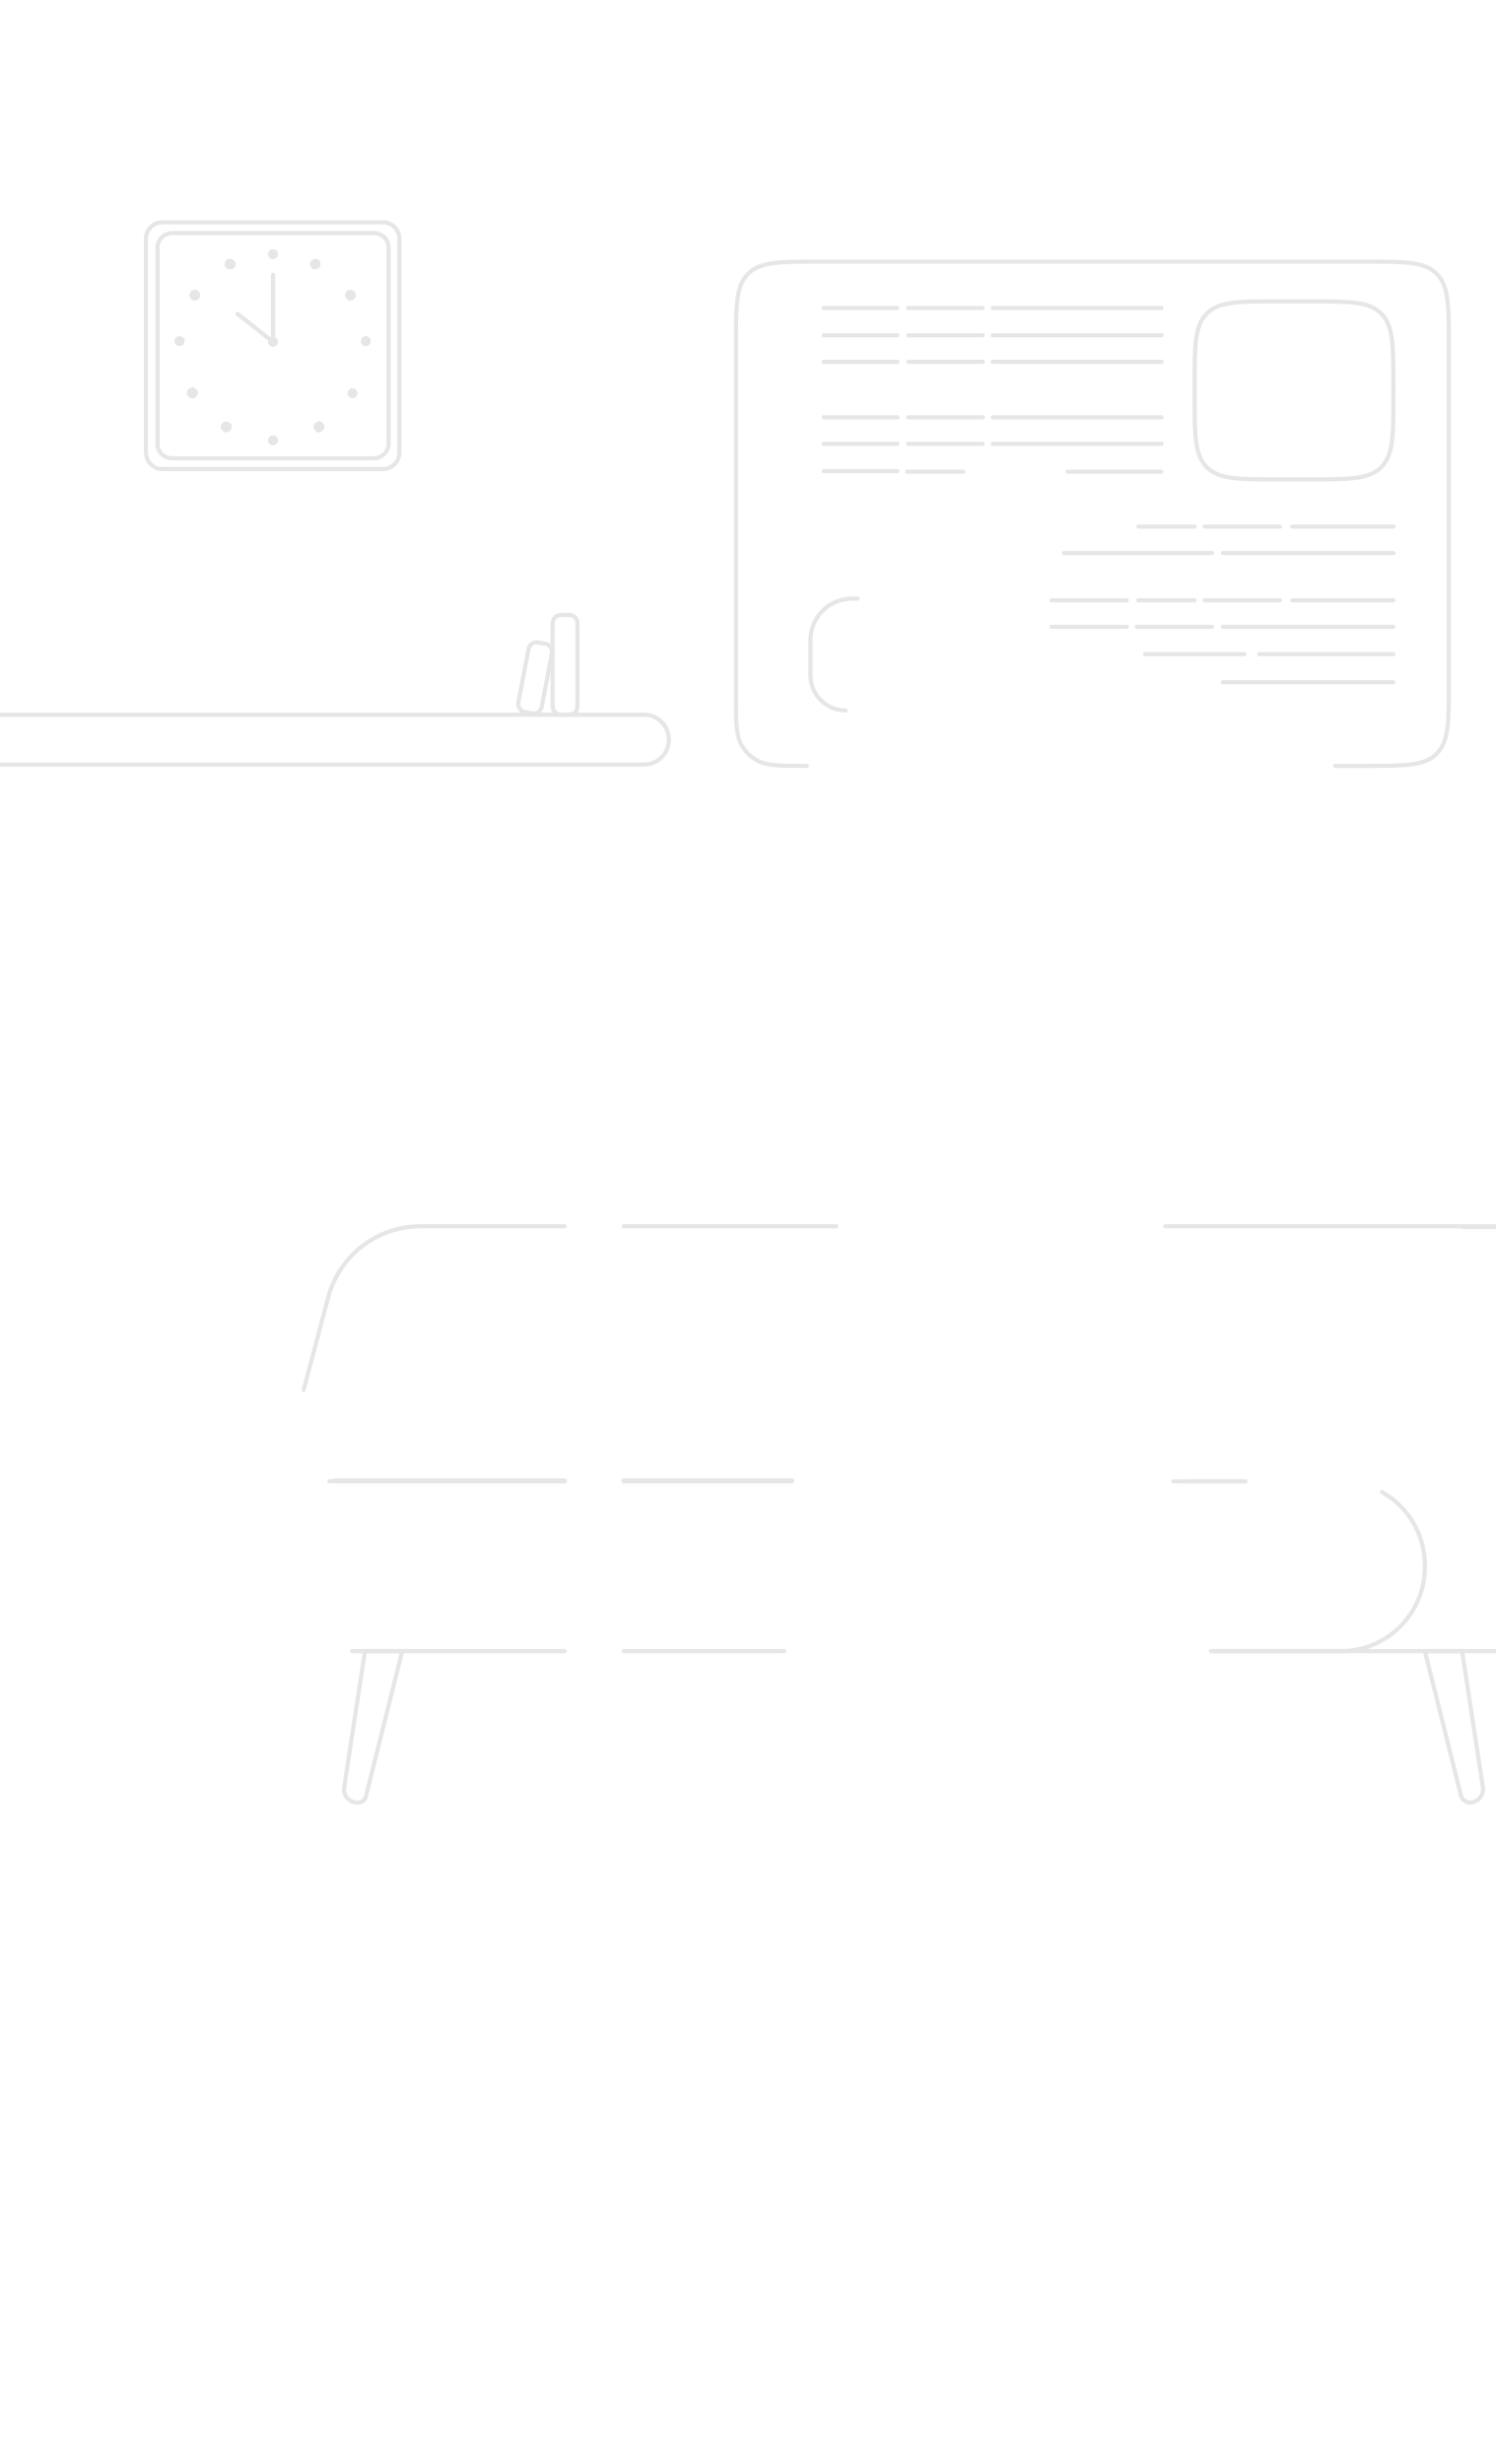
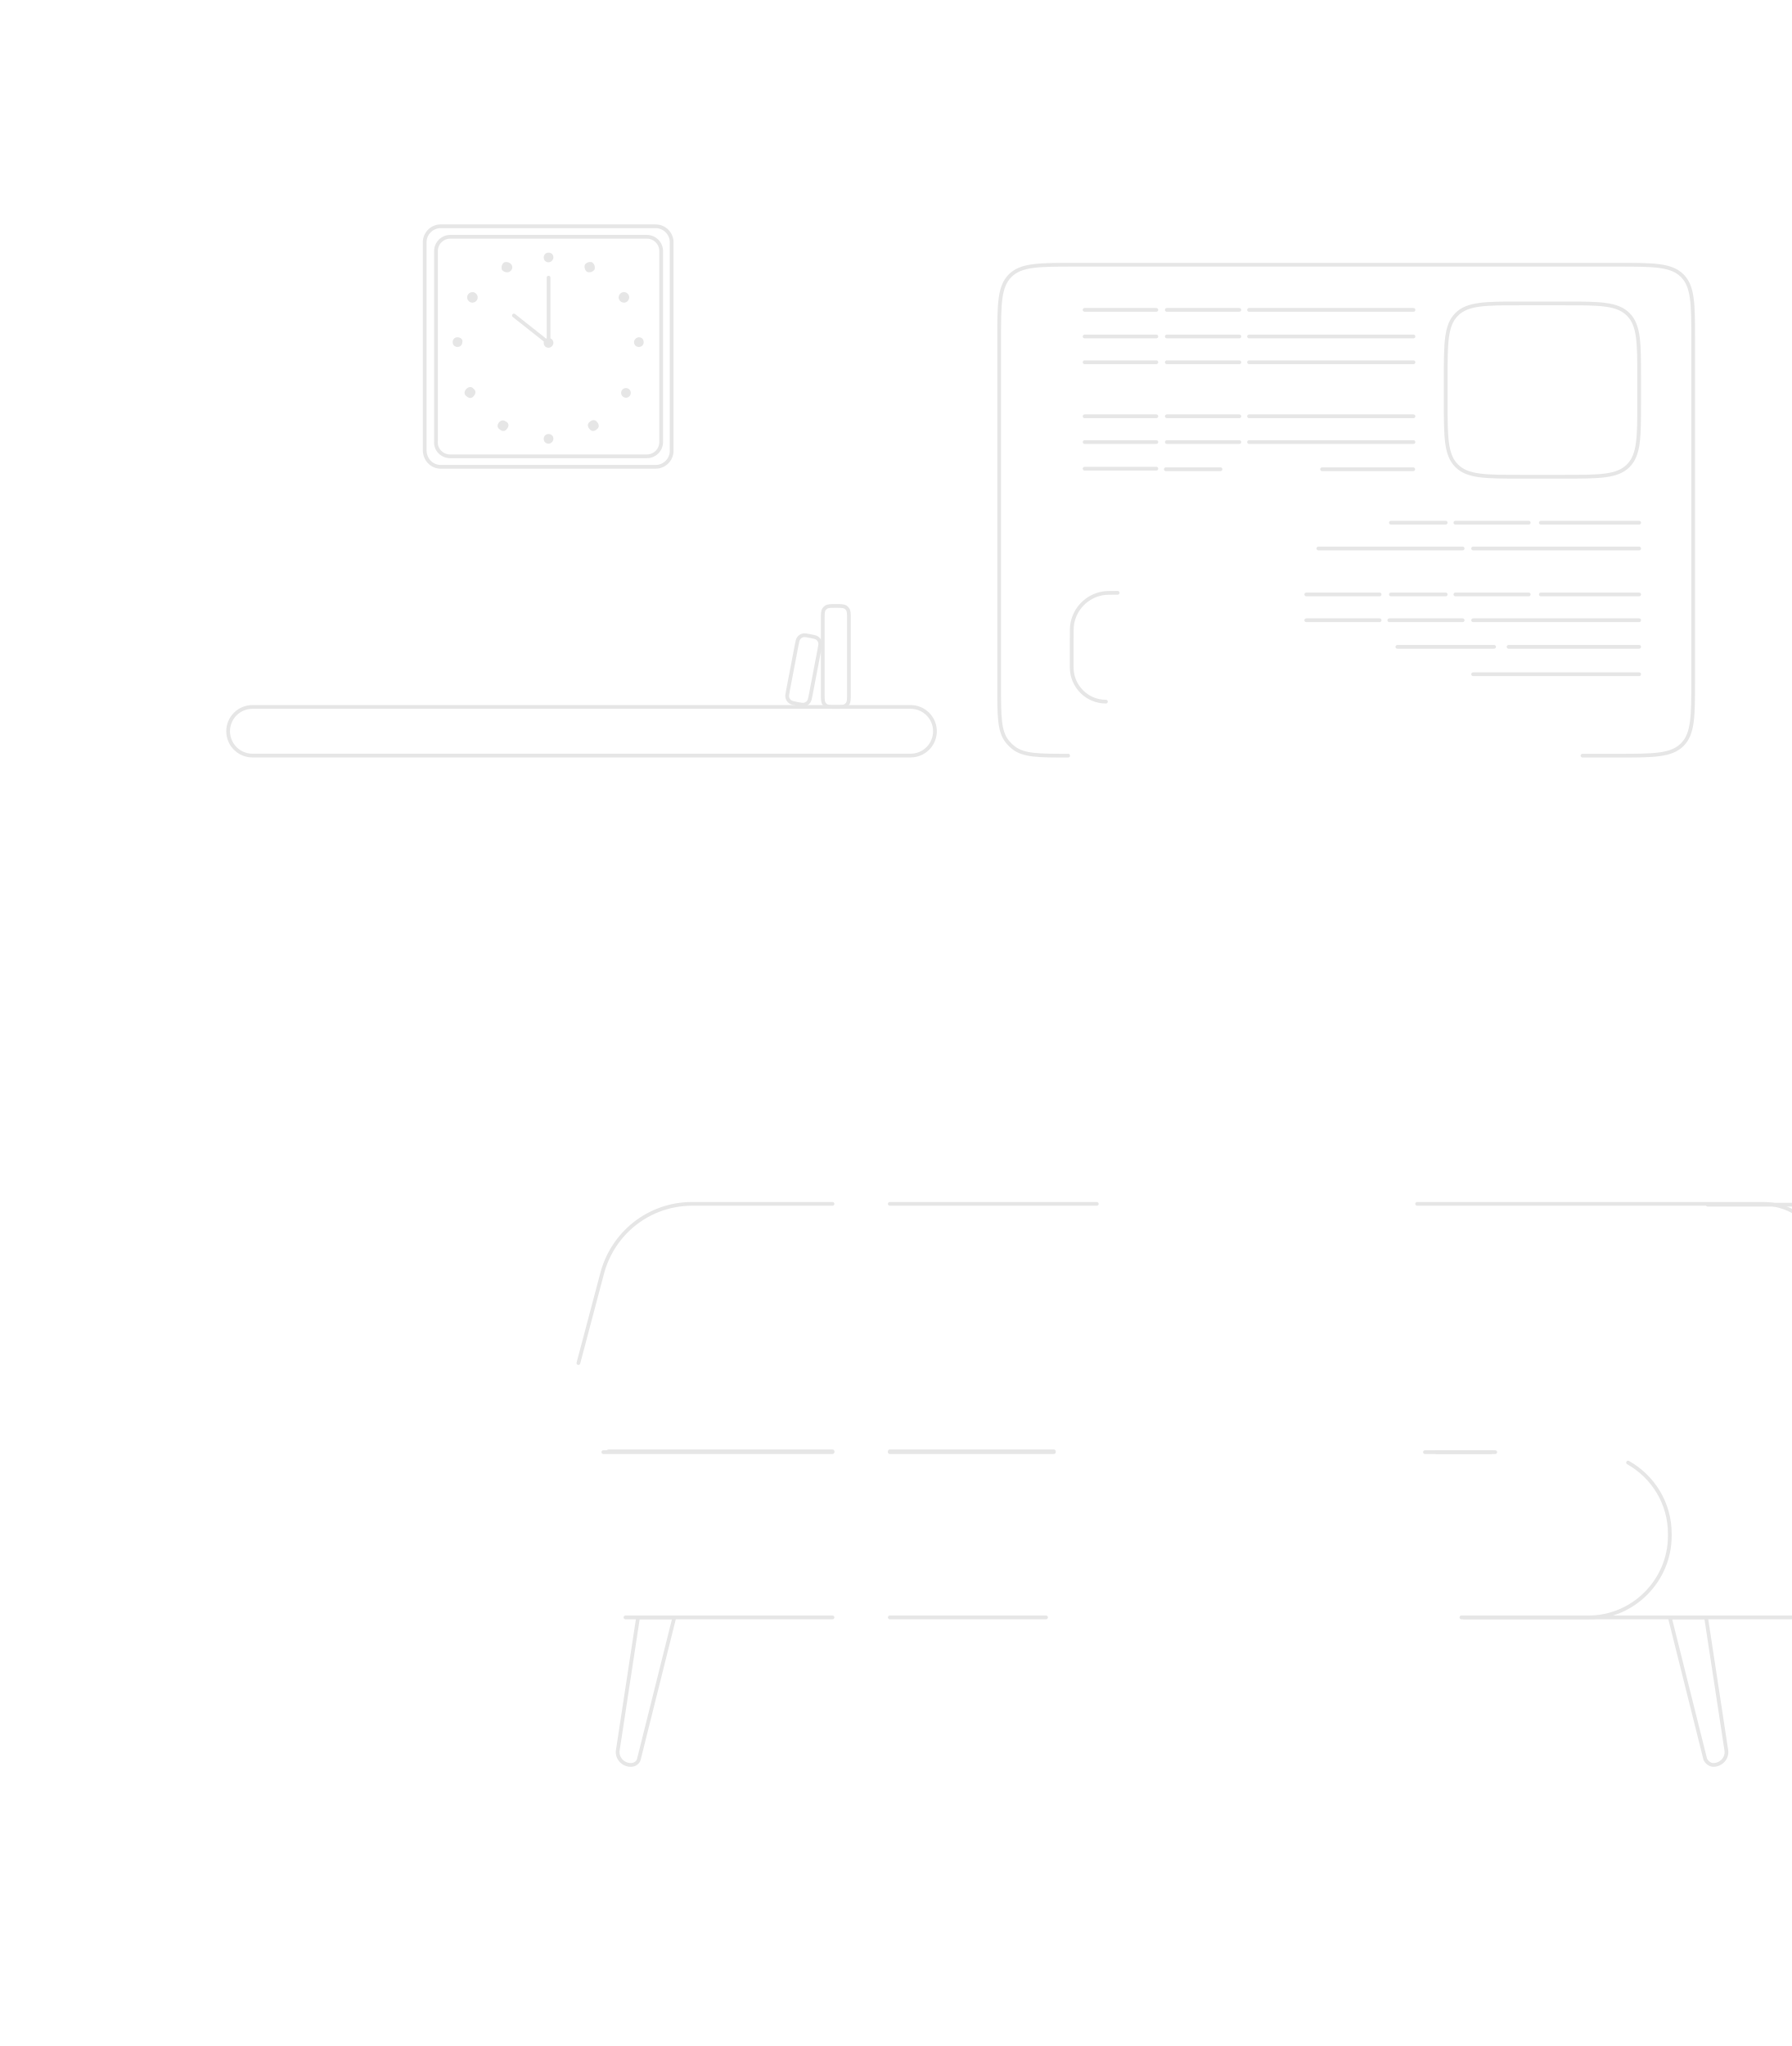
- <svg xmlns="http://www.w3.org/2000/svg" width="360" height="593" viewBox="0 0 360 593" fill="none">
+ <svg xmlns="http://www.w3.org/2000/svg" width="479" height="547" viewBox="0 0 479 547" fill="none">
  <g opacity="0.1">
-     <path d="M39.017 112.882H92.228C94.344 112.882 96.113 111.113 96.113 108.998V57.384C96.113 55.269 94.344 53.5 92.228 53.5H39.017C36.901 53.5 35.132 55.269 35.132 57.384V108.798C35.132 111.127 36.915 112.882 39.017 112.882Z" stroke="black" />
-     <path d="M37.922 106.606V106.629L37.92 106.652C37.748 108.539 39.299 110.291 41.408 110.291H90.036C91.952 110.291 93.522 108.722 93.522 106.806V59.576C93.522 57.66 91.952 56.091 90.036 56.091H41.408C39.492 56.091 37.922 57.66 37.922 59.576V106.606Z" stroke="black" />
-     <path d="M66.918 61.17C66.918 60.373 66.32 59.975 65.722 59.975C64.925 59.975 64.527 60.572 64.527 61.17C64.527 61.967 65.124 62.366 65.722 62.366C66.32 62.366 66.918 61.768 66.918 61.17Z" fill="black" />
-     <path d="M56.555 62.964C56.156 62.366 55.359 62.166 54.761 62.366C54.163 62.764 53.964 63.561 54.163 64.159C54.562 64.757 55.359 64.956 55.957 64.757C56.754 64.359 56.953 63.561 56.555 62.964Z" fill="black" />
-     <path d="M47.587 69.939C46.989 69.54 46.191 69.74 45.793 70.337C45.394 70.935 45.594 71.732 46.191 72.131C46.789 72.529 47.587 72.33 47.985 71.732C48.384 71.135 48.184 70.337 47.587 69.939Z" fill="black" />
-     <path d="M43.202 80.898C42.405 80.898 42.006 81.496 42.006 82.094C42.006 82.891 42.604 83.29 43.202 83.29C43.999 83.29 44.398 82.692 44.398 82.094C44.597 81.496 43.999 80.898 43.202 80.898Z" fill="black" />
-     <path d="M45.394 93.653C44.796 94.251 44.796 95.048 45.394 95.447C45.992 96.045 46.789 96.045 47.188 95.447C47.786 94.849 47.786 94.052 47.188 93.653C46.789 93.056 45.992 93.056 45.394 93.653Z" fill="black" />
-     <path d="M53.565 101.824C52.967 102.421 52.967 103.219 53.565 103.617C54.163 104.215 54.96 104.215 55.359 103.617C55.957 103.019 55.957 102.222 55.359 101.824C54.761 101.425 54.163 101.226 53.565 101.824Z" fill="black" />
-     <path d="M66.918 106.008C66.918 105.211 66.32 104.812 65.722 104.812C64.925 104.812 64.527 105.41 64.527 106.008C64.527 106.805 65.124 107.204 65.722 107.204C66.32 107.204 66.918 106.606 66.918 106.008Z" fill="black" />
-     <path d="M74.691 62.964C75.089 62.366 75.886 62.166 76.484 62.366C77.082 62.764 77.281 63.561 77.082 64.159C76.684 64.757 75.886 64.956 75.289 64.757C74.691 64.359 74.491 63.561 74.691 62.964Z" fill="black" />
-     <path d="M83.659 69.938C84.257 69.539 85.054 69.739 85.453 70.336C85.851 70.934 85.652 71.731 85.054 72.13C84.456 72.528 83.659 72.329 83.26 71.731C82.862 71.133 83.061 70.336 83.659 69.938Z" fill="black" />
-     <path d="M88.043 80.898C88.841 80.898 89.239 81.496 89.239 82.094C89.239 82.891 88.641 83.29 88.043 83.29C87.246 83.29 86.848 82.692 86.848 82.094C86.848 81.496 87.446 80.898 88.043 80.898Z" fill="black" />
-     <path d="M84.855 95.844C84.194 95.844 83.659 95.309 83.659 94.649C83.659 93.988 84.194 93.453 84.855 93.453C85.515 93.453 86.05 93.988 86.05 94.649C86.05 95.309 85.515 95.844 84.855 95.844Z" fill="black" />
-     <path d="M77.68 101.823C78.278 102.421 78.278 103.218 77.68 103.617C77.082 104.215 76.285 104.215 75.886 103.617C75.289 103.019 75.289 102.222 75.886 101.823C76.484 101.226 77.282 101.226 77.68 101.823Z" fill="black" />
-     <path d="M66.918 82.294C66.918 81.497 66.32 81.099 65.722 81.099C64.925 81.099 64.526 81.697 64.526 82.294C64.526 83.091 65.124 83.49 65.722 83.49C66.32 83.49 66.918 82.892 66.918 82.294Z" fill="black" />
-     <path d="M65.722 82.294V66.152" stroke="black" stroke-miterlimit="10" stroke-linecap="round" stroke-linejoin="round" />
-     <path d="M65.722 82.294L57.152 75.519" stroke="black" stroke-miterlimit="10" stroke-linecap="round" stroke-linejoin="round" />
-     <path d="M396.155 386.993L405.721 313.259C406.917 303.694 399.742 295.324 390.375 295.324H352.31" stroke="black" stroke-miterlimit="10" stroke-linecap="round" stroke-linejoin="round" />
-     <path d="M73.096 334.483L78.876 312.662C81.467 302.299 90.634 295.125 101.197 295.125H135.92M80.547 356.304H135.92M190.65 356.304H150.086M201.274 295.125H150.086M280.471 295.125H366.061C371.901 295.125 376.889 298.379 379.528 303.147" stroke="black" stroke-miterlimit="10" stroke-linecap="round" stroke-linejoin="round" />
-     <path d="M282.403 356.503H299.788M291.417 397.355H385.991C391.571 397.355 396.155 392.772 396.155 387.192V366.666C396.155 361.086 391.571 356.503 385.991 356.503H381.56" stroke="black" stroke-miterlimit="10" stroke-linecap="round" stroke-linejoin="round" />
-     <path d="M79.259 356.503H135.92M84.732 397.355H135.92M285.3 356.503H298.822M190.65 356.503H150.086M188.719 397.355H150.086M292.061 397.355H322.814C333.975 397.355 342.943 388.188 342.943 377.228V376.63C342.943 369.075 338.741 362.525 332.626 359.081" stroke="black" stroke-miterlimit="10" stroke-linecap="round" stroke-linejoin="round" />
-     <path d="M353.705 433.825C355.698 433.825 357.292 432.031 356.894 430.038L351.911 397.356H342.943L351.712 432.43C352.111 433.227 352.908 433.825 353.705 433.825Z" stroke="black" stroke-miterlimit="10" stroke-linecap="round" stroke-linejoin="round" />
-     <path d="M86.051 433.825C84.058 433.825 82.463 432.031 82.862 430.038L87.844 397.356H96.813L88.044 432.43C87.844 433.227 87.047 433.825 86.051 433.825Z" stroke="black" stroke-miterlimit="10" stroke-linecap="round" stroke-linejoin="round" />
-     <path d="M-8 172H155C158.314 172 161 174.686 161 178C161 181.314 158.314 184 155 184H-8C-11.314 184 -14 181.314 -14 178C-14 174.686 -11.314 172 -8 172Z" stroke="black" stroke-miterlimit="10" stroke-linecap="round" stroke-linejoin="round" />
-     <path d="M133 151V169C133 169.932 133 170.398 133.152 170.765C133.355 171.255 133.745 171.645 134.235 171.848C134.602 172 135.068 172 136 172C136.932 172 137.398 172 137.765 171.848C138.255 171.645 138.645 171.255 138.848 170.765C139 170.398 139 169.932 139 169V151C139 150.068 139 149.602 138.848 149.235C138.645 148.745 138.255 148.355 137.765 148.152C137.398 148 136.932 148 136 148C135.068 148 134.602 148 134.235 148.152C133.745 148.355 133.355 148.745 133.152 149.235C133 149.602 133 150.068 133 151Z" stroke="black" stroke-miterlimit="10" stroke-linecap="round" stroke-linejoin="round" />
-     <path d="M127.053 157.036L124.922 168.169C124.771 168.96 124.695 169.355 124.747 169.694C124.837 170.292 125.193 170.816 125.715 171.121C126.011 171.294 126.407 171.37 127.197 171.521C127.988 171.672 128.383 171.748 128.722 171.697C129.32 171.606 129.845 171.25 130.149 170.728C130.322 170.432 130.398 170.037 130.549 169.246L132.68 158.113C132.831 157.322 132.907 156.927 132.856 156.588C132.765 155.99 132.409 155.466 131.887 155.161C131.591 154.988 131.196 154.912 130.405 154.761C129.614 154.61 129.219 154.534 128.88 154.585C128.282 154.676 127.758 155.032 127.453 155.554C127.28 155.85 127.204 156.246 127.053 157.036Z" stroke="black" stroke-miterlimit="10" stroke-linecap="round" stroke-linejoin="round" />
-     <path d="M194.192 184.325V184.325C187.585 184.325 184.282 184.325 181.862 182.826C180.549 182.012 179.442 180.905 178.628 179.592C177.129 177.172 177.129 173.869 177.129 167.263V82.964C177.129 73.536 177.129 68.822 180.058 65.893C182.987 62.964 187.701 62.964 197.129 62.964H328.723C338.151 62.964 342.865 62.964 345.794 65.893C348.723 68.822 348.723 73.536 348.723 82.964V164.325C348.723 173.753 348.723 178.467 345.794 181.396C342.865 184.325 338.151 184.325 328.723 184.325H321.358" stroke="black" stroke-miterlimit="10" stroke-linecap="round" stroke-linejoin="round" />
-     <path d="M307.539 72.529H315.37C324.798 72.529 329.512 72.529 332.441 75.458C335.37 78.387 335.37 83.101 335.37 92.529V95.374C335.37 104.803 335.37 109.517 332.441 112.446C329.512 115.374 324.798 115.374 315.37 115.374H307.539C298.111 115.374 293.397 115.374 290.468 112.446C287.539 109.517 287.539 104.803 287.539 95.374V92.529C287.539 83.101 287.539 78.387 290.468 75.458C293.397 72.529 298.111 72.529 307.539 72.529Z" stroke="black" stroke-miterlimit="10" stroke-linecap="round" stroke-linejoin="round" />
-     <path d="M206.425 144.07V144.07C205.162 144.07 204.531 144.07 203.999 144.127C199.32 144.629 195.624 148.325 195.122 153.004C195.065 153.536 195.065 154.167 195.065 155.43V162.511C195.065 167.184 198.854 170.973 203.528 170.973V170.973" stroke="black" stroke-miterlimit="10" stroke-linecap="round" stroke-linejoin="round" />
-     <path d="M279.567 74.124H238.911" stroke="black" stroke-miterlimit="10" stroke-linecap="round" stroke-linejoin="round" />
-     <path d="M236.519 74.124H218.582" stroke="black" stroke-miterlimit="10" stroke-linecap="round" stroke-linejoin="round" />
-     <path d="M215.992 74.124H198.254" stroke="black" stroke-miterlimit="10" stroke-linecap="round" stroke-linejoin="round" />
-     <path d="M279.567 80.699H238.911" stroke="black" stroke-miterlimit="10" stroke-linecap="round" stroke-linejoin="round" />
-     <path d="M236.519 80.699H218.582" stroke="black" stroke-miterlimit="10" stroke-linecap="round" stroke-linejoin="round" />
-     <path d="M215.992 80.699H198.254" stroke="black" stroke-miterlimit="10" stroke-linecap="round" stroke-linejoin="round" />
-     <path d="M279.567 87.077H238.911" stroke="black" stroke-miterlimit="10" stroke-linecap="round" stroke-linejoin="round" />
-     <path d="M236.519 87.077H218.582" stroke="black" stroke-miterlimit="10" stroke-linecap="round" stroke-linejoin="round" />
-     <path d="M215.992 87.077H198.254" stroke="black" stroke-miterlimit="10" stroke-linecap="round" stroke-linejoin="round" />
-     <path d="M279.567 100.428H238.911" stroke="black" stroke-miterlimit="10" stroke-linecap="round" stroke-linejoin="round" />
-     <path d="M236.519 100.428H218.582" stroke="black" stroke-miterlimit="10" stroke-linecap="round" stroke-linejoin="round" />
-     <path d="M215.992 100.428H198.254" stroke="black" stroke-miterlimit="10" stroke-linecap="round" stroke-linejoin="round" />
-     <path d="M279.567 106.806H238.911" stroke="black" stroke-miterlimit="10" stroke-linecap="round" stroke-linejoin="round" />
-     <path d="M236.519 106.806H218.582" stroke="black" stroke-miterlimit="10" stroke-linecap="round" stroke-linejoin="round" />
-     <path d="M215.992 106.806H198.254" stroke="black" stroke-miterlimit="10" stroke-linecap="round" stroke-linejoin="round" />
-     <path d="M279.506 113.524L256.97 113.524" stroke="black" stroke-miterlimit="10" stroke-linecap="round" stroke-linejoin="round" />
-     <path d="M231.859 113.524H218.337" stroke="black" stroke-miterlimit="10" stroke-linecap="round" stroke-linejoin="round" />
-     <path d="M215.992 113.382H198.254" stroke="black" stroke-miterlimit="10" stroke-linecap="round" stroke-linejoin="round" />
-     <path d="M335.37 144.47H311.056" stroke="black" stroke-miterlimit="10" stroke-linecap="round" stroke-linejoin="round" />
-     <path d="M271.197 144.47H253.061" stroke="black" stroke-miterlimit="10" stroke-linecap="round" stroke-linejoin="round" />
-     <path d="M308.066 144.47H289.93" stroke="black" stroke-miterlimit="10" stroke-linecap="round" stroke-linejoin="round" />
-     <path d="M287.539 144.47H273.987" stroke="black" stroke-miterlimit="10" stroke-linecap="round" stroke-linejoin="round" />
-     <path d="M335.37 150.846H294.315" stroke="black" stroke-miterlimit="10" stroke-linecap="round" stroke-linejoin="round" />
-     <path d="M291.724 150.846H273.588" stroke="black" stroke-miterlimit="10" stroke-linecap="round" stroke-linejoin="round" />
-     <path d="M271.197 150.846H253.061" stroke="black" stroke-miterlimit="10" stroke-linecap="round" stroke-linejoin="round" />
-     <path d="M335.37 126.733H311.056" stroke="black" stroke-miterlimit="10" stroke-linecap="round" stroke-linejoin="round" />
-     <path d="M308.066 126.733H289.93" stroke="black" stroke-miterlimit="10" stroke-linecap="round" stroke-linejoin="round" />
-     <path d="M287.539 126.733H273.987" stroke="black" stroke-miterlimit="10" stroke-linecap="round" stroke-linejoin="round" />
-     <path d="M335.37 133.11H294.315" stroke="black" stroke-miterlimit="10" stroke-linecap="round" stroke-linejoin="round" />
-     <path d="M291.724 133.11H256.05" stroke="black" stroke-miterlimit="10" stroke-linecap="round" stroke-linejoin="round" />
-     <path d="M335.37 157.423H303.084" stroke="black" stroke-miterlimit="10" stroke-linecap="round" stroke-linejoin="round" />
-     <path d="M299.496 157.423H275.581" stroke="black" stroke-miterlimit="10" stroke-linecap="round" stroke-linejoin="round" />
-     <path d="M335.37 164.198H294.315" stroke="black" stroke-miterlimit="10" stroke-linecap="round" stroke-linejoin="round" />
+     <path d="M117.805 124.802H175.353C177.663 124.802 179.595 122.87 179.595 120.56V64.741C179.595 62.431 177.663 60.5 175.353 60.5H117.805C115.495 60.5 113.563 62.431 113.563 64.741V120.345C113.563 122.885 115.509 124.802 117.805 124.802Z" stroke="black" />
+     <path d="M116.581 117.974V117.997L116.579 118.02C116.391 120.086 118.087 122 120.391 122H172.982C175.077 122 176.792 120.284 176.792 118.19V67.112C176.792 65.018 175.077 63.302 172.982 63.302H120.391C118.297 63.302 116.581 65.018 116.581 67.112V117.974Z" stroke="black" />
+     <path d="M147.98 68.835C147.98 67.973 147.334 67.542 146.687 67.542C145.825 67.542 145.394 68.189 145.394 68.835C145.394 69.697 146.04 70.128 146.687 70.128C147.334 70.128 147.98 69.482 147.98 68.835Z" fill="black" />
+     <path d="M136.772 70.775C136.341 70.129 135.479 69.913 134.833 70.129C134.186 70.56 133.97 71.422 134.186 72.068C134.617 72.715 135.479 72.93 136.126 72.715C136.988 72.284 137.203 71.422 136.772 70.775Z" fill="black" />
+     <path d="M127.074 78.319C126.427 77.888 125.565 78.103 125.134 78.75C124.703 79.397 124.918 80.259 125.565 80.69C126.211 81.121 127.074 80.905 127.505 80.259C127.936 79.612 127.72 78.75 127.074 78.319Z" fill="black" />
+     <path d="M122.332 90.171C121.47 90.171 121.039 90.817 121.039 91.464C121.039 92.326 121.685 92.757 122.332 92.757C123.194 92.757 123.625 92.111 123.625 91.464C123.841 90.817 123.194 90.171 122.332 90.171Z" fill="black" />
+     <path d="M124.702 103.965C124.056 104.612 124.056 105.474 124.702 105.905C125.349 106.552 126.211 106.552 126.642 105.905C127.289 105.258 127.289 104.396 126.642 103.965C126.211 103.319 125.349 103.319 124.702 103.965Z" fill="black" />
+     <path d="M133.539 112.802C132.893 113.448 132.893 114.31 133.539 114.741C134.186 115.388 135.048 115.388 135.479 114.741C136.126 114.095 136.126 113.233 135.479 112.802C134.833 112.371 134.186 112.155 133.539 112.802Z" fill="black" />
+     <path d="M147.98 117.327C147.98 116.465 147.334 116.034 146.687 116.034C145.825 116.034 145.394 116.681 145.394 117.327C145.394 118.189 146.04 118.62 146.687 118.62C147.334 118.62 147.98 117.974 147.98 117.327Z" fill="black" />
+     <path d="M156.386 70.774C156.817 70.128 157.679 69.912 158.326 70.128C158.973 70.559 159.188 71.421 158.973 72.067C158.541 72.714 157.679 72.929 157.033 72.714C156.386 72.283 156.171 71.421 156.386 70.774Z" fill="black" />
+     <path d="M166.085 78.317C166.732 77.886 167.594 78.102 168.025 78.748C168.456 79.395 168.24 80.257 167.594 80.688C166.947 81.119 166.085 80.903 165.654 80.257C165.223 79.61 165.438 78.748 166.085 78.317Z" fill="black" />
+     <path d="M170.827 90.17C171.689 90.17 172.12 90.817 172.12 91.463C172.12 92.325 171.473 92.756 170.827 92.756C169.965 92.756 169.534 92.11 169.534 91.463C169.534 90.817 170.18 90.17 170.827 90.17Z" fill="black" />
+     <path d="M167.378 106.334C166.664 106.334 166.085 105.755 166.085 105.041C166.085 104.327 166.664 103.748 167.378 103.748C168.092 103.748 168.671 104.327 168.671 105.041C168.671 105.755 168.092 106.334 167.378 106.334Z" fill="black" />
+     <path d="M159.619 112.8C160.266 113.447 160.266 114.309 159.619 114.74C158.972 115.387 158.11 115.387 157.679 114.74C157.033 114.093 157.033 113.231 157.679 112.8C158.326 112.154 159.188 112.154 159.619 112.8Z" fill="black" />
+     <path d="M147.98 91.681C147.98 90.819 147.333 90.388 146.687 90.388C145.825 90.388 145.393 91.034 145.393 91.681C145.393 92.543 146.04 92.974 146.687 92.974C147.333 92.974 147.98 92.327 147.98 91.681Z" fill="black" />
+     <path d="M146.687 91.681V74.224" stroke="black" stroke-miterlimit="10" stroke-linecap="round" stroke-linejoin="round" />
+     <path d="M146.687 91.681L137.419 84.353" stroke="black" stroke-miterlimit="10" stroke-linecap="round" stroke-linejoin="round" />
+     <path d="M504.044 421.207L514.389 341.466C515.683 331.121 507.923 322.069 497.793 322.069H456.626" stroke="black" stroke-miterlimit="10" stroke-linecap="round" stroke-linejoin="round" />
+     <path d="M154.662 364.418L160.912 340.819C163.714 329.612 173.629 321.854 185.052 321.854H222.605M162.719 388.017H222.605M281.794 388.017H237.924M293.283 321.854H237.924M378.934 321.854H471.498C477.814 321.854 483.208 325.372 486.062 330.529" stroke="black" stroke-miterlimit="10" stroke-linecap="round" stroke-linejoin="round" />
+     <path d="M381.023 388.232H399.824M390.772 432.414H493.052C499.087 432.414 504.044 427.457 504.044 421.422V399.224C504.044 393.189 499.087 388.232 493.052 388.232H488.26" stroke="black" stroke-miterlimit="10" stroke-linecap="round" stroke-linejoin="round" />
+     <path d="M161.327 388.232H222.605M167.246 432.414H222.605M384.157 388.232H398.78M281.794 388.232H237.924M279.705 432.414H237.924M391.468 432.414H424.727C436.797 432.414 446.496 422.5 446.496 410.646V410C446.496 401.829 441.952 394.745 435.338 391.021" stroke="black" stroke-miterlimit="10" stroke-linecap="round" stroke-linejoin="round" />
+     <path d="M458.135 471.855C460.29 471.855 462.014 469.915 461.583 467.76L456.195 432.415H446.496L455.979 470.346C456.411 471.208 457.273 471.855 458.135 471.855Z" stroke="black" stroke-miterlimit="10" stroke-linecap="round" stroke-linejoin="round" />
+     <path d="M168.672 471.855C166.517 471.855 164.792 469.915 165.223 467.76L170.612 432.415H180.311L170.827 470.346C170.612 471.208 169.75 471.855 168.672 471.855Z" stroke="black" stroke-miterlimit="10" stroke-linecap="round" stroke-linejoin="round" />
+     <path d="M67.5 189H243.5C247.09 189 250 191.91 250 195.5C250 199.09 247.09 202 243.5 202H67.5C63.91 202 61 199.09 61 195.5C61 191.91 63.91 189 67.5 189Z" stroke="black" stroke-miterlimit="10" stroke-linecap="round" stroke-linejoin="round" />
+     <path d="M220 165.5V185.5C220 186.904 220 187.607 220.337 188.111C220.483 188.33 220.67 188.517 220.889 188.663C221.393 189 222.096 189 223.5 189C224.904 189 225.607 189 226.111 188.663C226.33 188.517 226.517 188.33 226.663 188.111C227 187.607 227 186.904 227 185.5V165.5C227 164.096 227 163.393 226.663 162.889C226.517 162.67 226.33 162.483 226.111 162.337C225.607 162 224.904 162 223.5 162C222.096 162 221.393 162 220.889 162.337C220.67 162.483 220.483 162.67 220.337 162.889C220 163.393 220 164.096 220 165.5Z" stroke="black" stroke-miterlimit="10" stroke-linecap="round" stroke-linejoin="round" />
+     <path d="M213.015 172.513L210.71 184.553C210.518 185.559 210.422 186.062 210.527 186.487C210.641 186.95 210.917 187.358 211.306 187.635C211.662 187.89 212.165 187.986 213.171 188.178C214.177 188.371 214.679 188.467 215.105 188.362C215.568 188.248 215.975 187.971 216.253 187.583C216.507 187.227 216.603 186.724 216.796 185.718L219.1 173.678C219.293 172.672 219.389 172.169 219.284 171.744C219.17 171.281 218.893 170.873 218.505 170.596C218.148 170.341 217.646 170.245 216.64 170.053C215.634 169.86 215.131 169.764 214.706 169.869C214.243 169.983 213.835 170.26 213.558 170.648C213.303 171.005 213.207 171.507 213.015 172.513Z" stroke="black" stroke-miterlimit="10" stroke-linecap="round" stroke-linejoin="round" />
+     <path d="M285.624 202.026V202.026C277.69 202.026 273.724 202.026 271.009 199.902C270.37 199.402 269.795 198.826 269.295 198.188C267.171 195.473 267.171 191.506 267.171 183.573V90.775C267.171 81.347 267.171 76.633 270.1 73.704C273.029 70.775 277.743 70.775 287.171 70.775H432.746C442.174 70.775 446.888 70.775 449.817 73.704C452.746 76.633 452.746 81.347 452.746 90.775V182.026C452.746 191.454 452.746 196.168 449.817 199.097C446.888 202.026 442.174 202.026 432.746 202.026H423.152" stroke="black" stroke-miterlimit="10" stroke-linecap="round" stroke-linejoin="round" />
+     <path d="M406.577 81.119H418.305C427.733 81.119 432.447 81.119 435.376 84.048C438.305 86.977 438.305 91.691 438.305 101.119V107.455C438.305 116.884 438.305 121.598 435.376 124.526C432.447 127.455 427.733 127.455 418.305 127.455H406.577C397.149 127.455 392.435 127.455 389.506 124.526C386.577 121.598 386.577 116.884 386.577 107.455V101.119C386.577 91.691 386.577 86.977 389.506 84.048C392.435 81.119 397.149 81.119 406.577 81.119Z" stroke="black" stroke-miterlimit="10" stroke-linecap="round" stroke-linejoin="round" />
+     <path d="M298.854 158.491V158.491C296.731 158.491 295.669 158.491 294.783 158.652C290.683 159.396 287.474 162.605 286.73 166.706C286.569 167.591 286.569 168.653 286.569 170.777V178.434C286.569 183.489 290.666 187.586 295.721 187.586V187.586" stroke="black" stroke-miterlimit="10" stroke-linecap="round" stroke-linejoin="round" />
+     <path d="M377.956 82.844H333.987" stroke="black" stroke-miterlimit="10" stroke-linecap="round" stroke-linejoin="round" />
+     <path d="M331.4 82.844H312.002" stroke="black" stroke-miterlimit="10" stroke-linecap="round" stroke-linejoin="round" />
+     <path d="M309.2 82.844H290.018" stroke="black" stroke-miterlimit="10" stroke-linecap="round" stroke-linejoin="round" />
+     <path d="M377.956 89.956H333.987" stroke="black" stroke-miterlimit="10" stroke-linecap="round" stroke-linejoin="round" />
+     <path d="M331.4 89.956H312.002" stroke="black" stroke-miterlimit="10" stroke-linecap="round" stroke-linejoin="round" />
+     <path d="M309.2 89.956H290.018" stroke="black" stroke-miterlimit="10" stroke-linecap="round" stroke-linejoin="round" />
+     <path d="M377.956 96.853H333.987" stroke="black" stroke-miterlimit="10" stroke-linecap="round" stroke-linejoin="round" />
+     <path d="M331.4 96.853H312.002" stroke="black" stroke-miterlimit="10" stroke-linecap="round" stroke-linejoin="round" />
+     <path d="M309.2 96.853H290.018" stroke="black" stroke-miterlimit="10" stroke-linecap="round" stroke-linejoin="round" />
+     <path d="M377.956 111.292H333.987" stroke="black" stroke-miterlimit="10" stroke-linecap="round" stroke-linejoin="round" />
+     <path d="M331.4 111.292H312.002" stroke="black" stroke-miterlimit="10" stroke-linecap="round" stroke-linejoin="round" />
+     <path d="M309.2 111.292H290.018" stroke="black" stroke-miterlimit="10" stroke-linecap="round" stroke-linejoin="round" />
+     <path d="M377.956 118.189H333.987" stroke="black" stroke-miterlimit="10" stroke-linecap="round" stroke-linejoin="round" />
+     <path d="M331.4 118.189H312.002" stroke="black" stroke-miterlimit="10" stroke-linecap="round" stroke-linejoin="round" />
+     <path d="M309.2 118.189H290.018" stroke="black" stroke-miterlimit="10" stroke-linecap="round" stroke-linejoin="round" />
+     <path d="M377.889 125.456L353.517 125.456" stroke="black" stroke-miterlimit="10" stroke-linecap="round" stroke-linejoin="round" />
+     <path d="M326.36 125.456H311.737" stroke="black" stroke-miterlimit="10" stroke-linecap="round" stroke-linejoin="round" />
+     <path d="M309.2 125.302H290.018" stroke="black" stroke-miterlimit="10" stroke-linecap="round" stroke-linejoin="round" />
+     <path d="M438.305 158.922H412.01" stroke="black" stroke-miterlimit="10" stroke-linecap="round" stroke-linejoin="round" />
+     <path d="M368.903 158.922H349.29" stroke="black" stroke-miterlimit="10" stroke-linecap="round" stroke-linejoin="round" />
+     <path d="M408.777 158.922H389.163" stroke="black" stroke-miterlimit="10" stroke-linecap="round" stroke-linejoin="round" />
+     <path d="M386.577 158.922H371.921" stroke="black" stroke-miterlimit="10" stroke-linecap="round" stroke-linejoin="round" />
+     <path d="M438.305 165.818H393.905" stroke="black" stroke-miterlimit="10" stroke-linecap="round" stroke-linejoin="round" />
+     <path d="M391.103 165.818H371.49" stroke="black" stroke-miterlimit="10" stroke-linecap="round" stroke-linejoin="round" />
+     <path d="M368.903 165.818H349.29" stroke="black" stroke-miterlimit="10" stroke-linecap="round" stroke-linejoin="round" />
+     <path d="M438.305 139.741H412.01" stroke="black" stroke-miterlimit="10" stroke-linecap="round" stroke-linejoin="round" />
+     <path d="M408.777 139.741H389.163" stroke="black" stroke-miterlimit="10" stroke-linecap="round" stroke-linejoin="round" />
+     <path d="M386.577 139.741H371.921" stroke="black" stroke-miterlimit="10" stroke-linecap="round" stroke-linejoin="round" />
+     <path d="M438.305 146.637H393.905" stroke="black" stroke-miterlimit="10" stroke-linecap="round" stroke-linejoin="round" />
+     <path d="M391.103 146.637H352.522" stroke="black" stroke-miterlimit="10" stroke-linecap="round" stroke-linejoin="round" />
+     <path d="M438.305 172.931H403.389" stroke="black" stroke-miterlimit="10" stroke-linecap="round" stroke-linejoin="round" />
+     <path d="M399.509 172.931H373.645" stroke="black" stroke-miterlimit="10" stroke-linecap="round" stroke-linejoin="round" />
+     <path d="M438.305 180.259H393.905" stroke="black" stroke-miterlimit="10" stroke-linecap="round" stroke-linejoin="round" />
  </g>
</svg>
